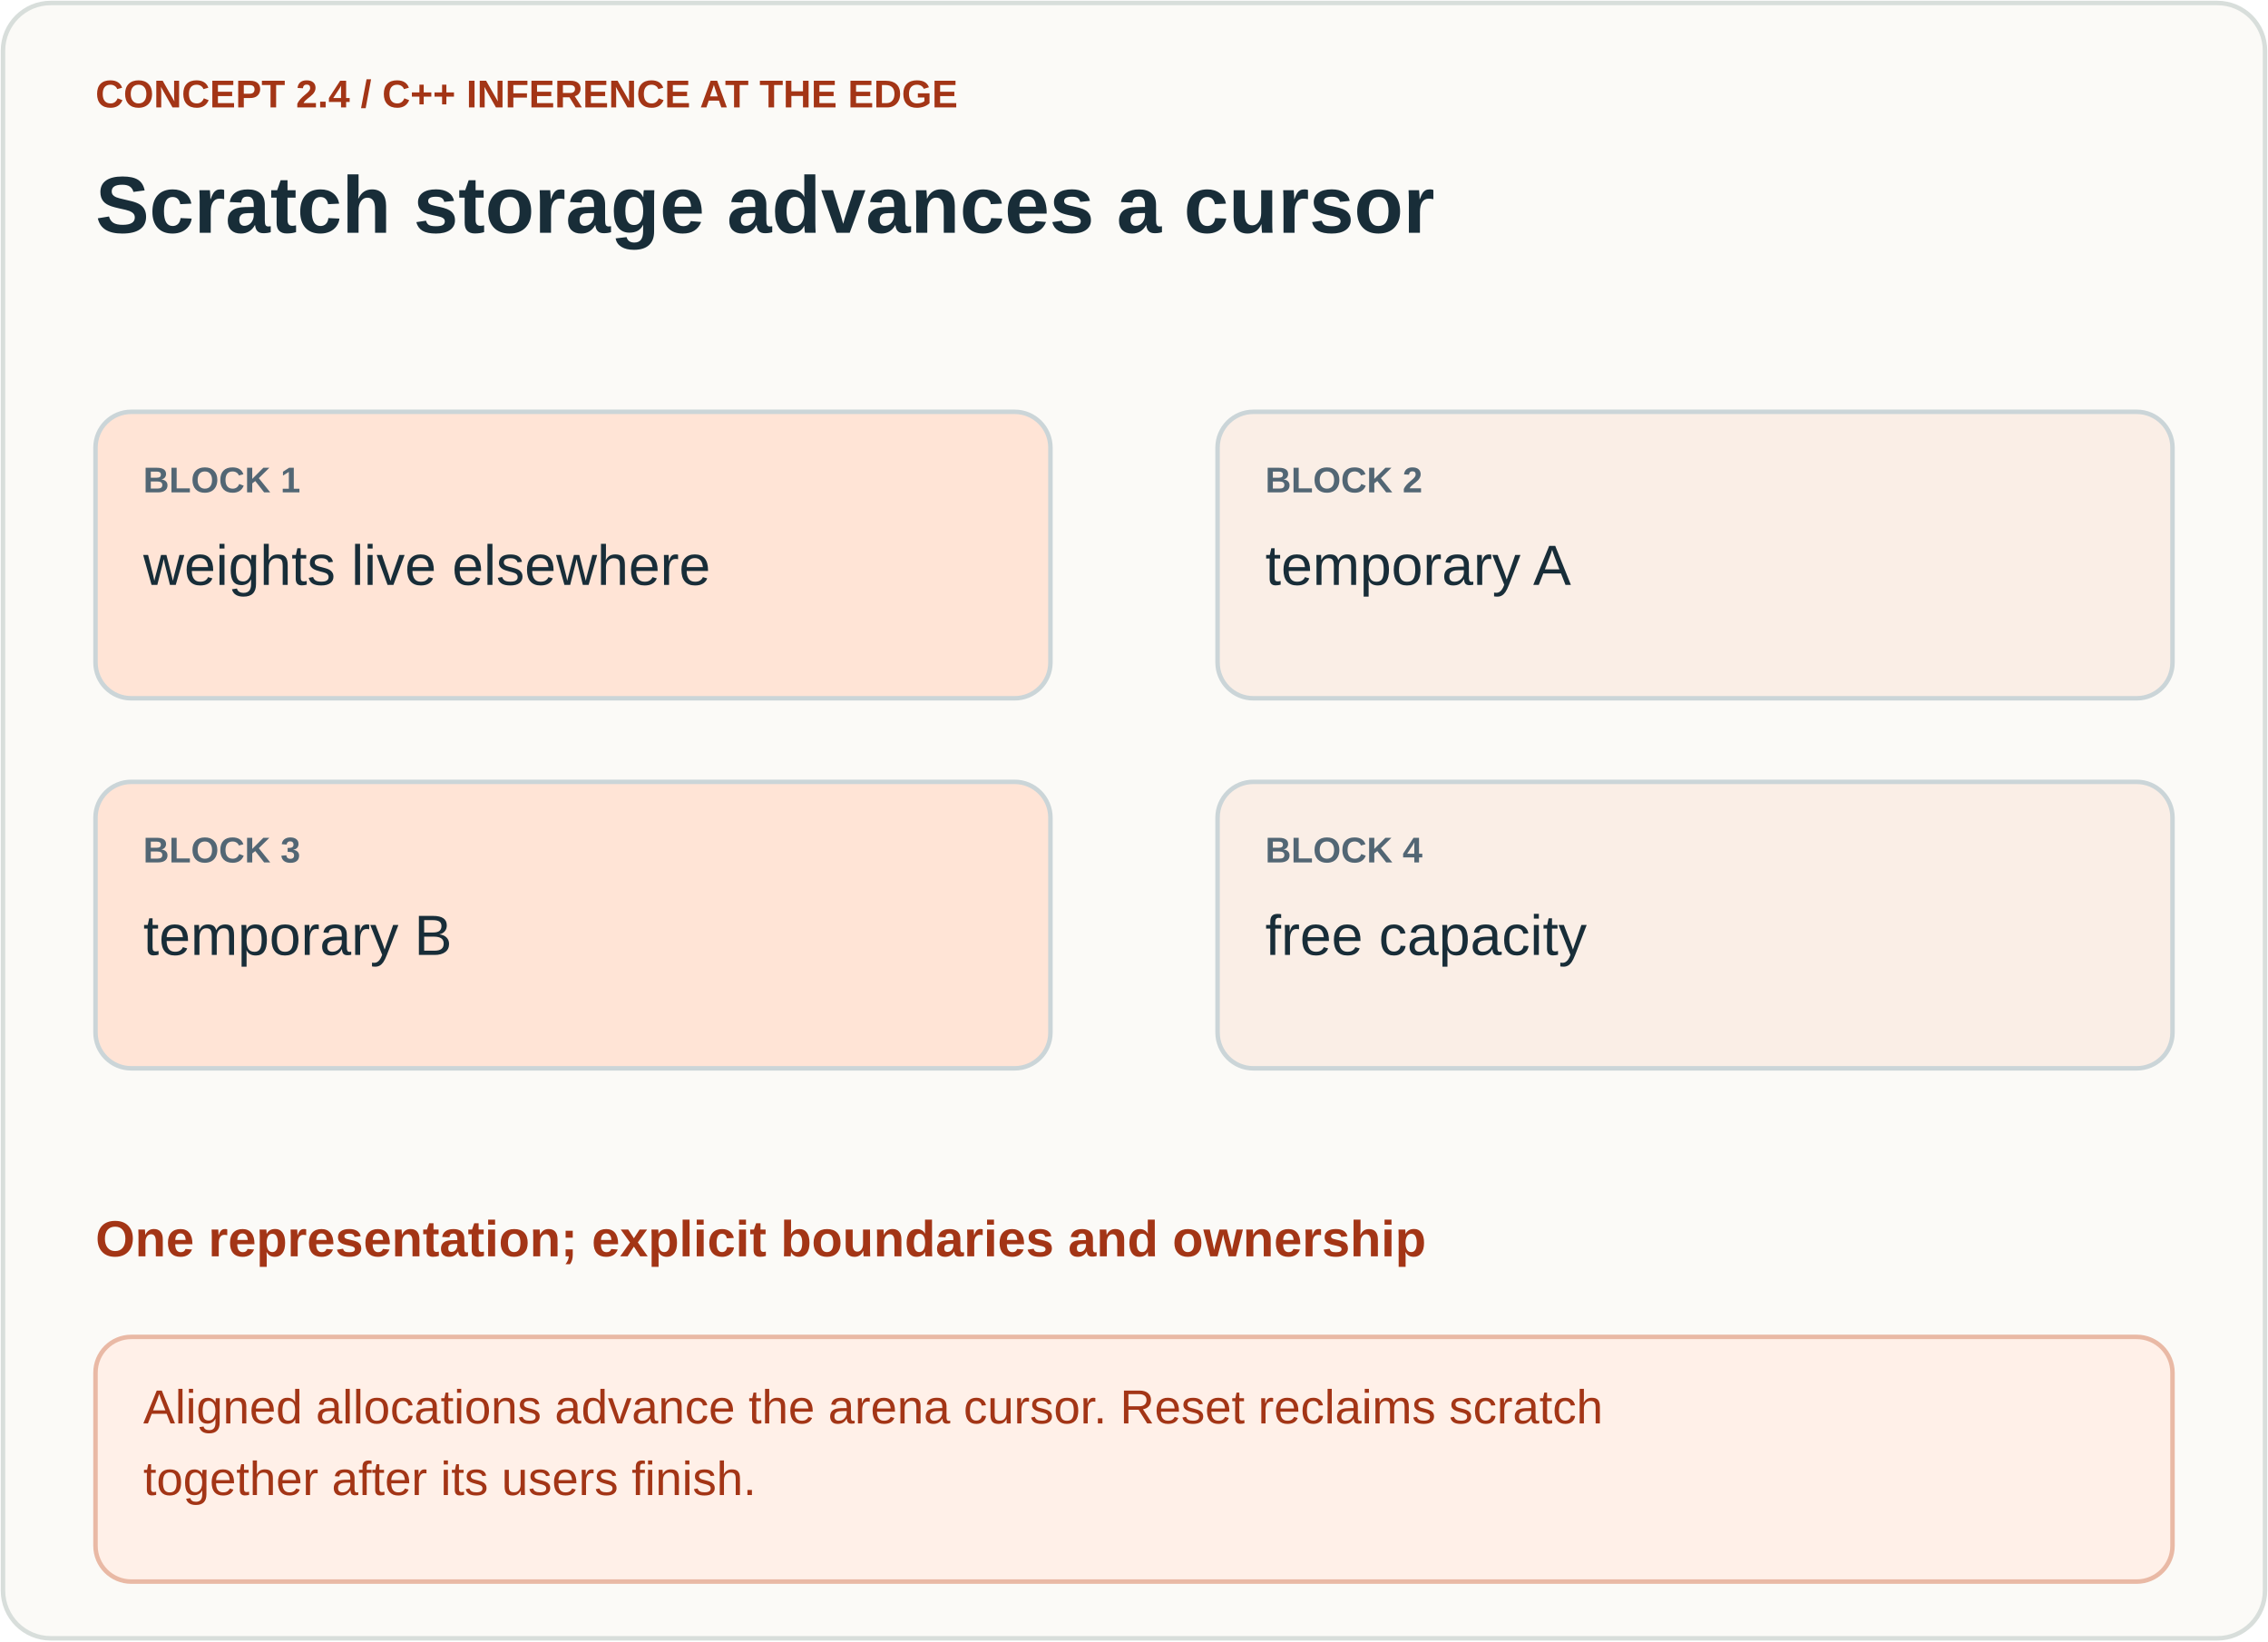
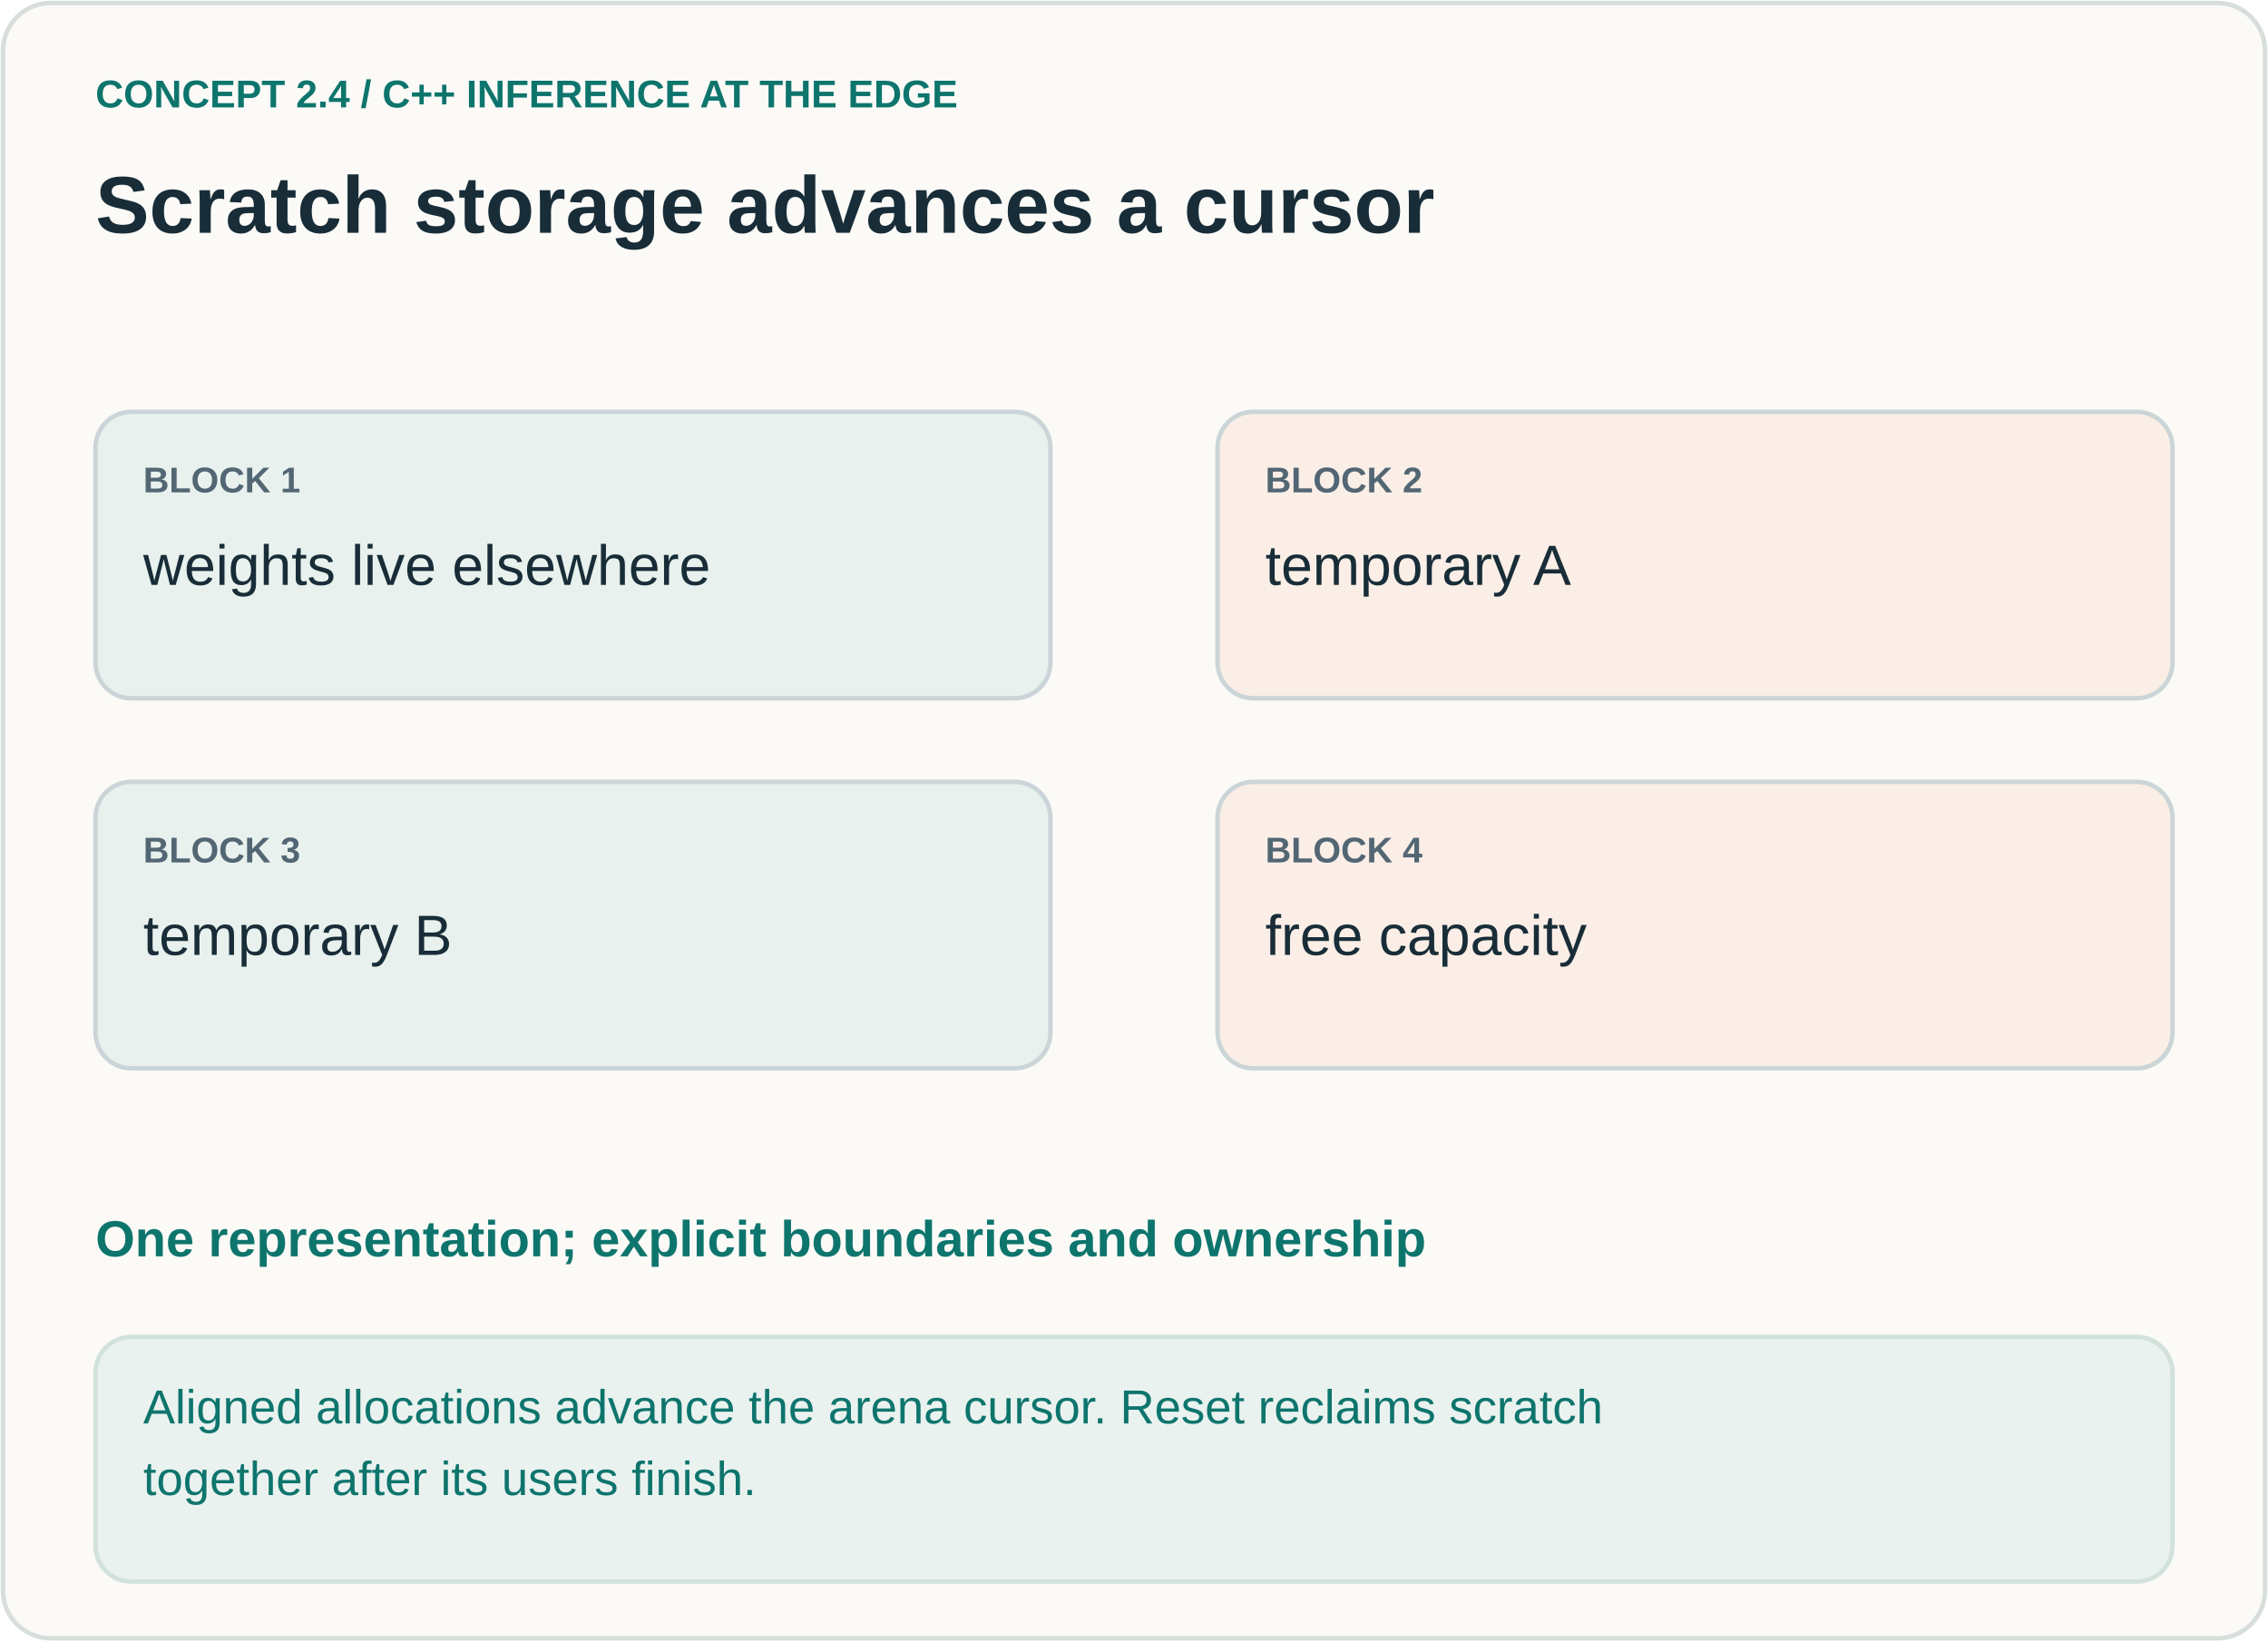
<svg xmlns="http://www.w3.org/2000/svg" width="760" height="550" viewBox="0 0 760 550" role="img" aria-labelledby="title desc">
  <defs>
    <marker id="arrow" viewBox="0 0 10 10" refX="9" refY="5" markerWidth="6" markerHeight="6" orient="auto-start-reverse">
      <path d="M0 0 L10 5 L0 10 Z" fill="#738993" />
    </marker>
  </defs>
  <g font-family="Arial, Helvetica, sans-serif">
    <rect x="1" y="1" width="758" height="548" rx="16" fill="#fbfaf7" stroke="#d8dedb" stroke-width="1.5" />
-     <text x="32" y="36" font-size="13" fill="#a33516" font-weight="700" text-anchor="start">CONCEPT 2.4  /  C++ INFERENCE AT THE EDGE</text>
+     <text x="32" y="36" font-size="13" fill="#0e756d" font-weight="700" text-anchor="start">CONCEPT 2.4  /  C++ INFERENCE AT THE EDGE</text>
    <text x="32" y="78" font-size="27" fill="#182d38" font-weight="600" text-anchor="start">Scratch storage advances a cursor</text>
-     <rect x="32" y="138" width="320" height="96" rx="12" fill="#ffe4d6" stroke="#cbd5d8" stroke-width="1.5" />
+     <rect x="32" y="138" width="320" height="96" rx="12" fill="#e8f1ed" stroke="#cbd5d8" stroke-width="1.5" />
    <text x="48" y="165" font-size="12" fill="#526674" font-weight="600" text-anchor="start">BLOCK 1</text>
    <text x="48" y="196" font-size="19" fill="#182d38" font-weight="400" text-anchor="start">weights live elsewhere</text>
    <rect x="408" y="138" width="320" height="96" rx="12" fill="#faeee6" stroke="#cbd5d8" stroke-width="1.5" />
    <text x="424" y="165" font-size="12" fill="#526674" font-weight="600" text-anchor="start">BLOCK 2</text>
    <text x="424" y="196" font-size="19" fill="#182d38" font-weight="400" text-anchor="start">temporary A</text>
-     <rect x="32" y="262" width="320" height="96" rx="12" fill="#ffe4d6" stroke="#cbd5d8" stroke-width="1.5" />
+     <rect x="32" y="262" width="320" height="96" rx="12" fill="#e8f1ed" stroke="#cbd5d8" stroke-width="1.5" />
    <text x="48" y="289" font-size="12" fill="#526674" font-weight="600" text-anchor="start">BLOCK 3</text>
    <text x="48" y="320" font-size="19" fill="#182d38" font-weight="400" text-anchor="start">temporary B</text>
    <rect x="408" y="262" width="320" height="96" rx="12" fill="#faeee6" stroke="#cbd5d8" stroke-width="1.5" />
    <text x="424" y="289" font-size="12" fill="#526674" font-weight="600" text-anchor="start">BLOCK 4</text>
    <text x="424" y="320" font-size="19" fill="#182d38" font-weight="400" text-anchor="start">free capacity</text>
-     <text x="32" y="421" font-size="17" fill="#a33516" font-weight="600" text-anchor="start">One representation; explicit boundaries and ownership</text>
-     <rect x="32" y="448" width="696" height="82" rx="12" fill="#fff0e8" stroke="#e9b9a5" stroke-width="1.5" />
-     <text x="48" y="477" font-size="16" fill="#a33516" font-weight="400" text-anchor="start">Aligned allocations advance the arena cursor. Reset reclaims scratch</text>
-     <text x="48" y="501" font-size="16" fill="#a33516" font-weight="400" text-anchor="start">together after its users finish.</text>
+     <text x="32" y="421" font-size="17" fill="#0e756d" font-weight="600" text-anchor="start">One representation; explicit boundaries and ownership</text>
+     <rect x="32" y="448" width="696" height="82" rx="12" fill="#eaf2ef" stroke="#d2e1db" stroke-width="1.5" />
+     <text x="48" y="477" font-size="16" fill="#0e756d" font-weight="400" text-anchor="start">Aligned allocations advance the arena cursor. Reset reclaims scratch</text>
+     <text x="48" y="501" font-size="16" fill="#0e756d" font-weight="400" text-anchor="start">together after its users finish.</text>
  </g>
</svg>
